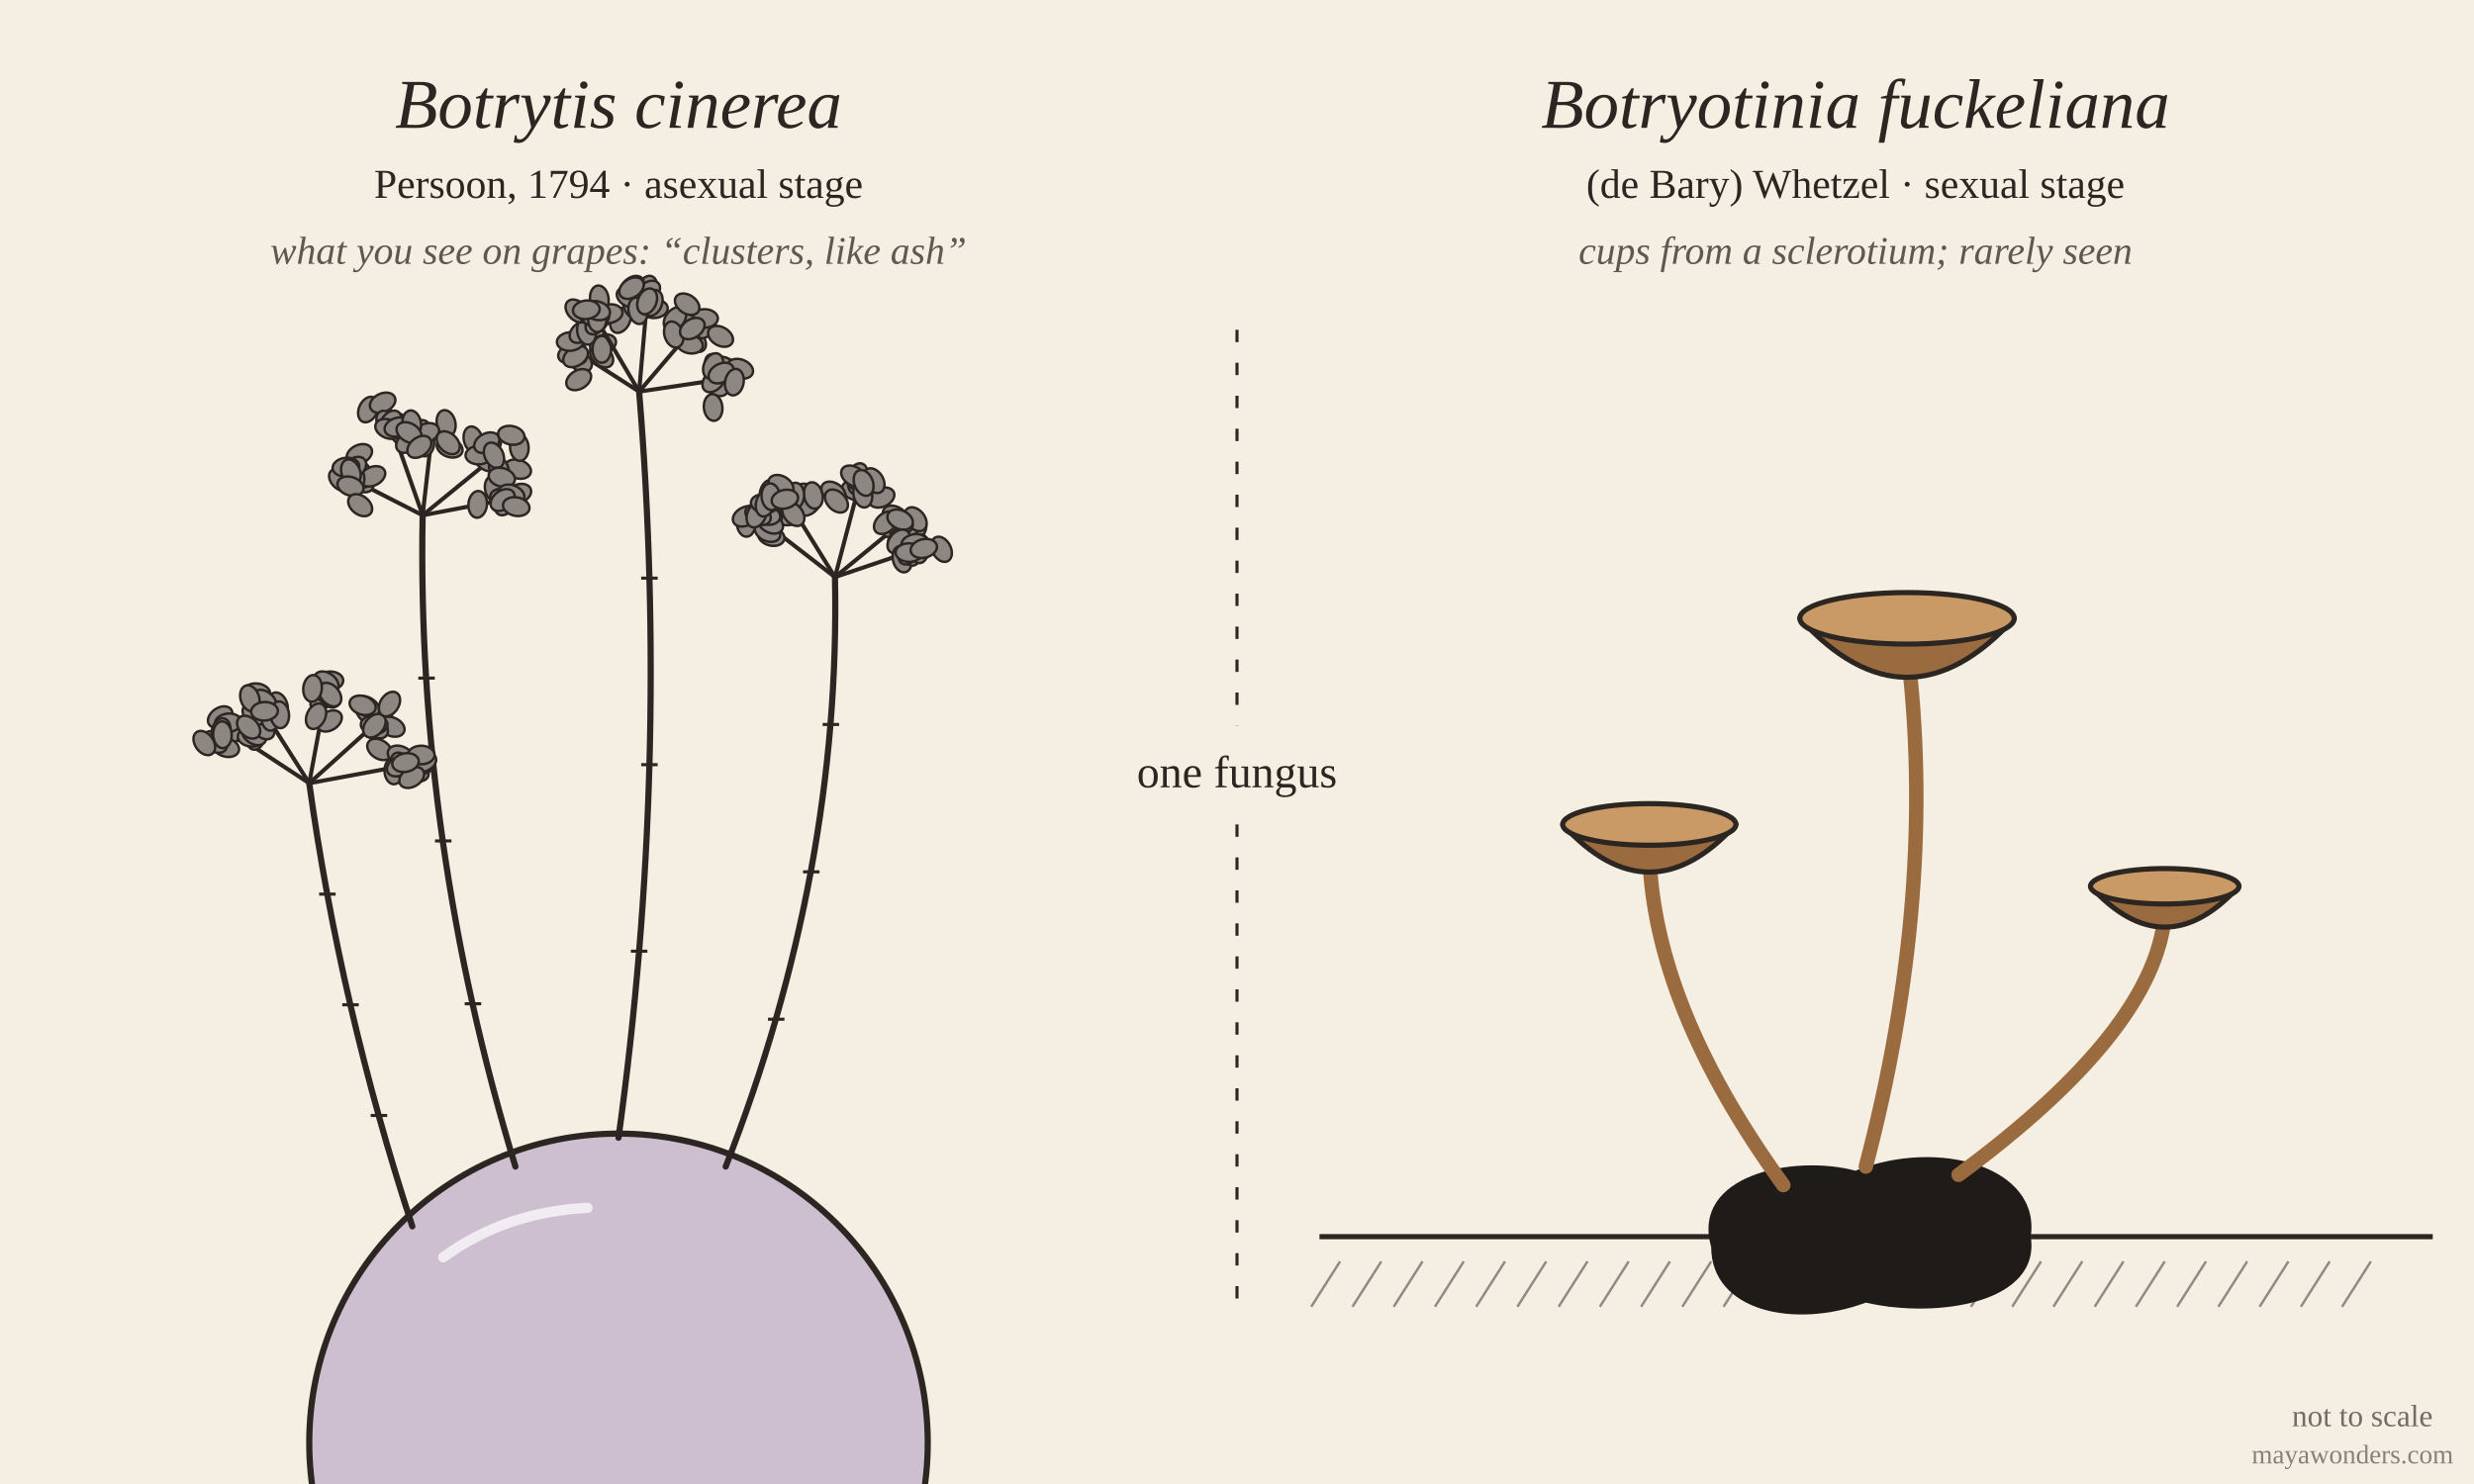
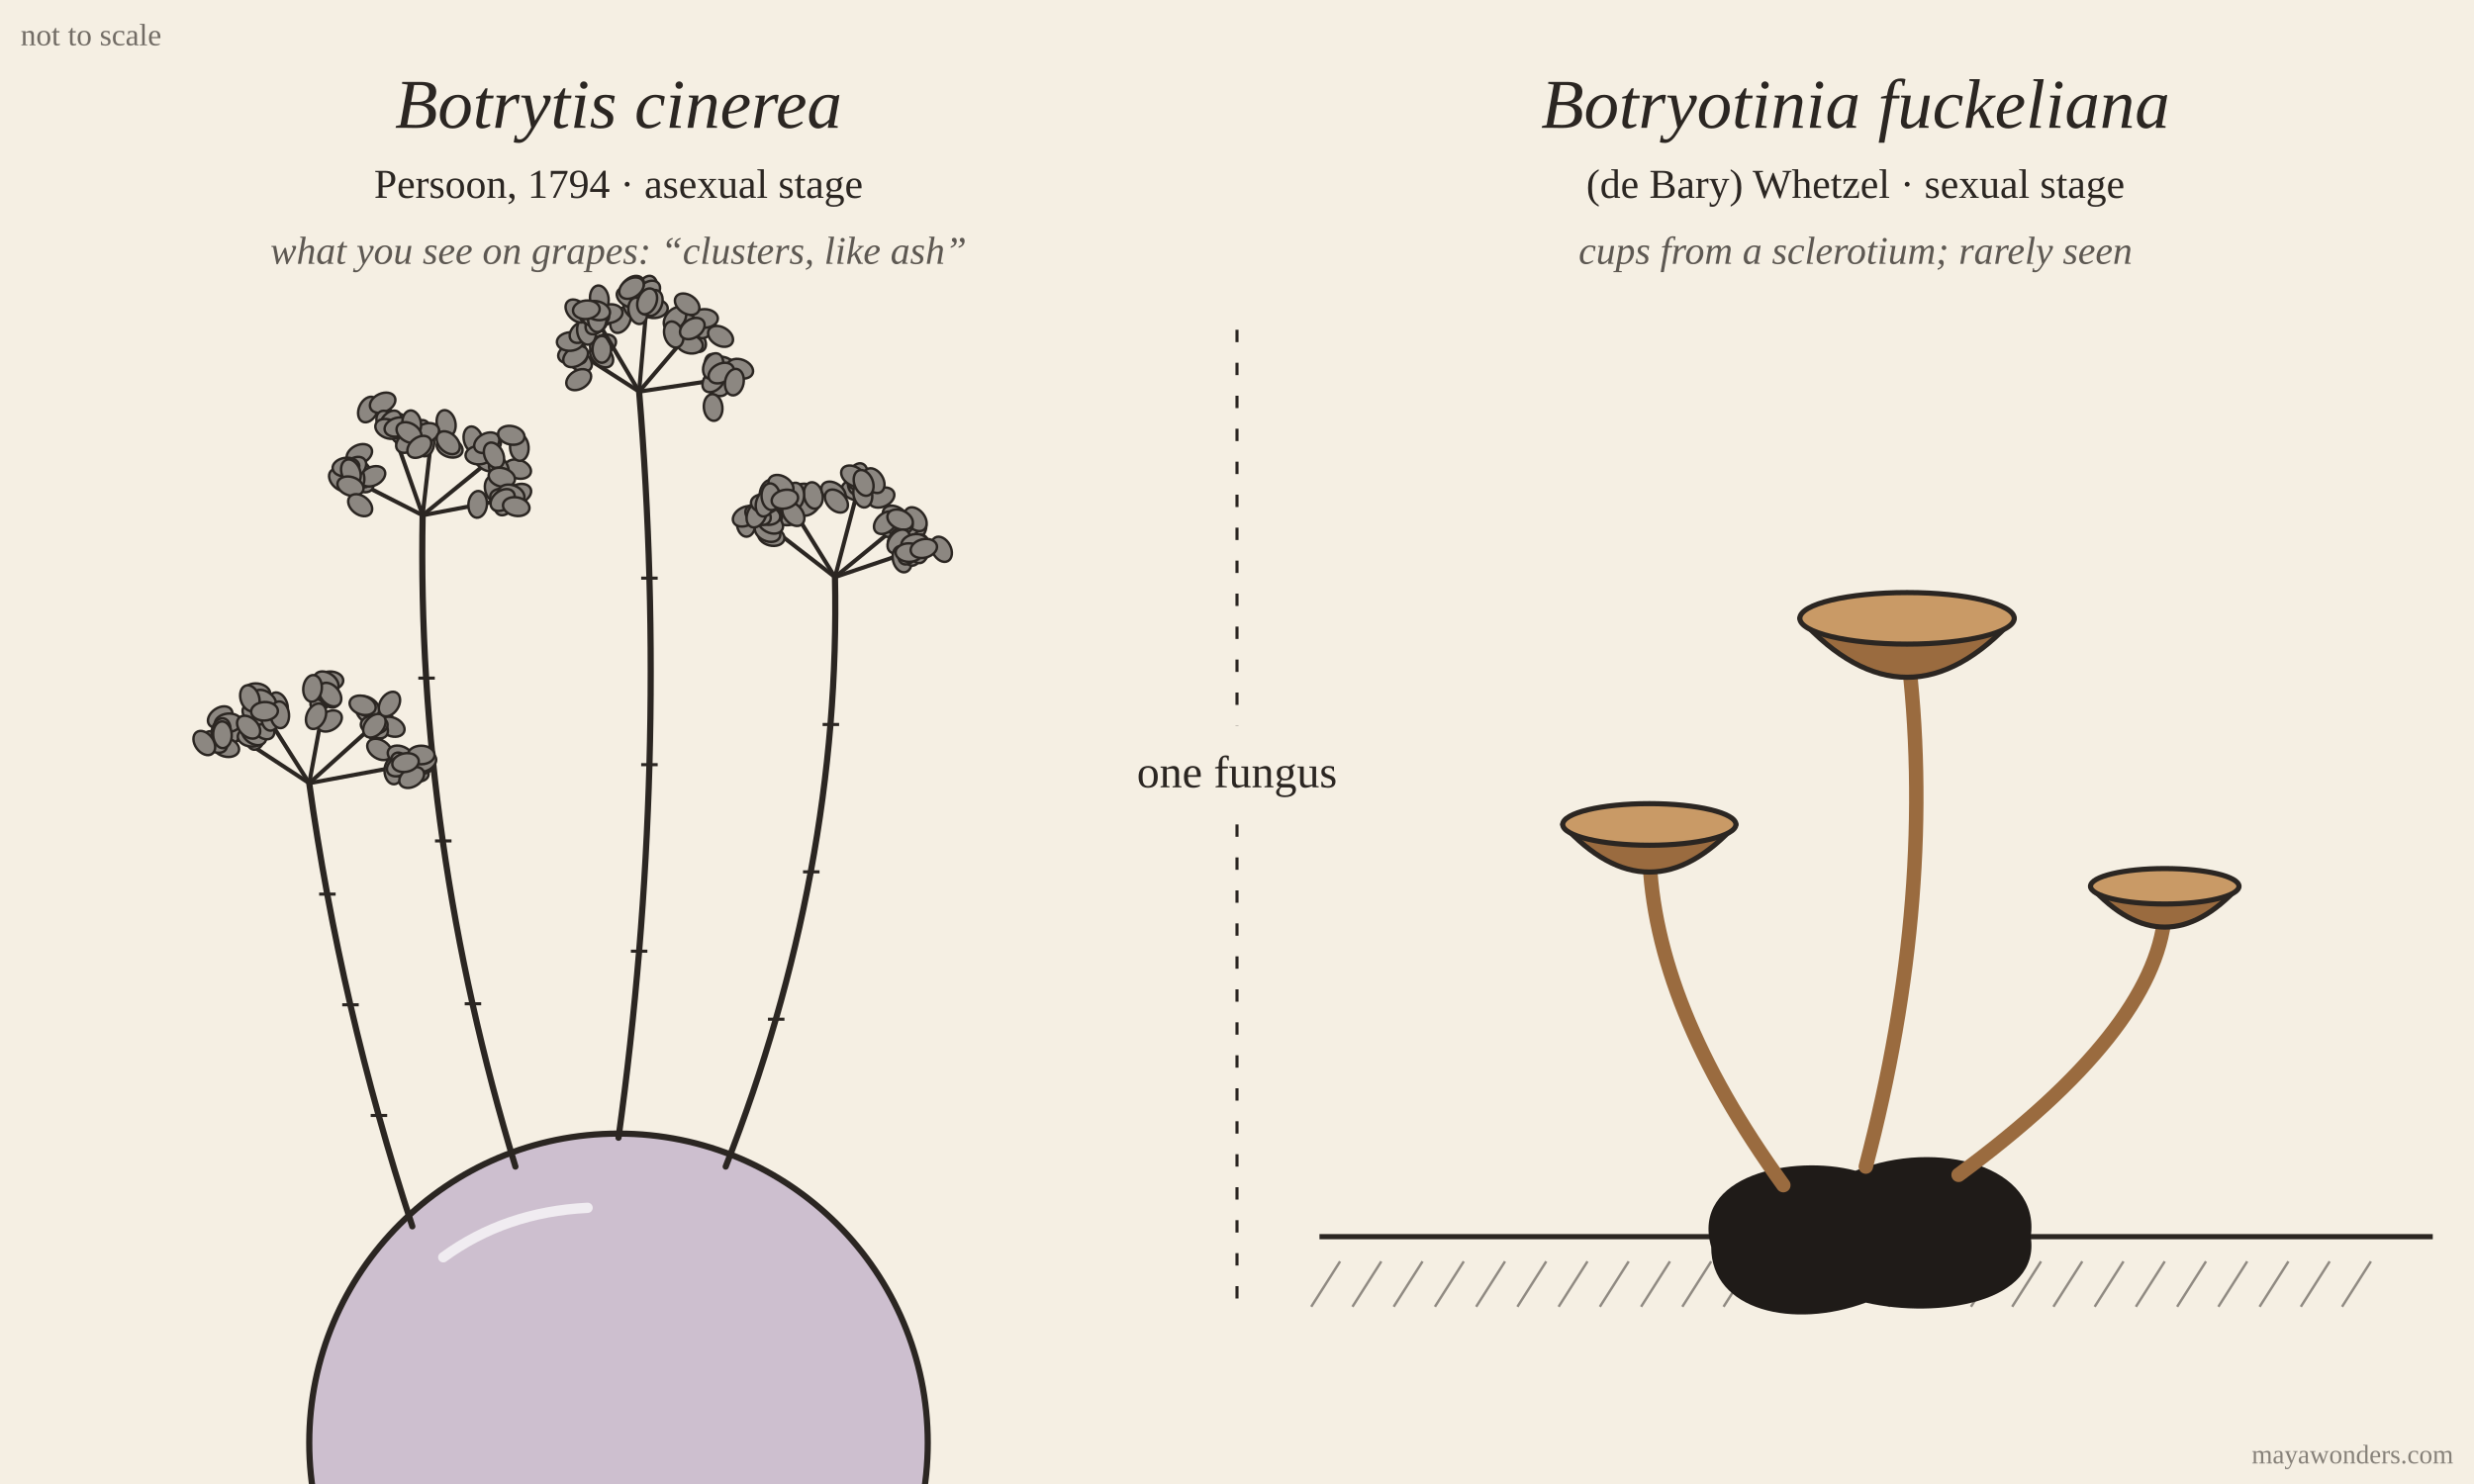
<svg xmlns="http://www.w3.org/2000/svg" viewBox="0 0 1200 720" width="1200" height="720" role="img" aria-label="Botrytis cinerea and Botryotinia fuckeliana: two stages of one fungus">
  <rect width="1200" height="720" fill="#f5efe3" />
  <text x="300" y="62" text-anchor="middle" font-family="Georgia, 'Times New Roman', serif" font-size="34" font-style="italic" fill="#2b2622">Botrytis cinerea</text>
  <text x="300" y="96" text-anchor="middle" font-family="Georgia, 'Times New Roman', serif" font-size="20" fill="#2b2622">Persoon, 1794 · asexual stage</text>
  <text x="900" y="62" text-anchor="middle" font-family="Georgia, 'Times New Roman', serif" font-size="34" font-style="italic" fill="#2b2622">Botryotinia fuckeliana</text>
  <text x="900" y="96" text-anchor="middle" font-family="Georgia, 'Times New Roman', serif" font-size="20" fill="#2b2622">(de Bary) Whetzel · sexual stage</text>
  <path d="M 600 160 V 640" stroke="#2b2622" stroke-width="1.5" stroke-dasharray="6 10" />
  <rect x="530" y="352" width="140" height="44" fill="#f5efe3" />
  <text x="600" y="382" text-anchor="middle" font-family="Georgia, 'Times New Roman', serif" font-size="22" fill="#2b2622">one fungus</text>
  <circle cx="300" cy="700" r="150" fill="#cdbfcf" stroke="#2b2622" stroke-width="3" />
  <path d="M 215 610 q 30 -22 70 -24" fill="none" stroke="#ffffff" stroke-width="5" stroke-linecap="round" opacity="0.7" />
  <path d="M 250 566 Q 202 408 205 250" fill="none" stroke="#2b2622" stroke-width="3" stroke-linecap="round" />
  <path d="M 225.4 487.0 h 8" stroke="#2b2622" stroke-width="1.5" />
  <path d="M 211.0 408.0 h 8" stroke="#2b2622" stroke-width="1.5" />
  <path d="M 202.9 329.0 h 8" stroke="#2b2622" stroke-width="1.5" />
  <path d="M 205 250 L 171.5 232.9" stroke="#2b2622" stroke-width="2" stroke-linecap="round" />
  <ellipse cx="174.3" cy="220.4" rx="6.5" ry="4.5" transform="rotate(154 174.3 220.4)" fill="#8c8781" stroke="#2b2622" stroke-width="1.2" />
  <ellipse cx="175.2" cy="233.6" rx="6.5" ry="4.5" transform="rotate(35 175.2 233.6)" fill="#8c8781" stroke="#2b2622" stroke-width="1.2" />
  <ellipse cx="165.3" cy="232.9" rx="6.5" ry="4.5" transform="rotate(42 165.3 232.9)" fill="#8c8781" stroke="#2b2622" stroke-width="1.2" />
  <ellipse cx="175.7" cy="230.1" rx="6.5" ry="4.5" transform="rotate(71 175.7 230.1)" fill="#8c8781" stroke="#2b2622" stroke-width="1.2" />
  <ellipse cx="180.7" cy="231.1" rx="6.5" ry="4.5" transform="rotate(154 180.7 231.1)" fill="#8c8781" stroke="#2b2622" stroke-width="1.2" />
  <ellipse cx="172.1" cy="231.3" rx="6.5" ry="4.5" transform="rotate(76 172.1 231.3)" fill="#8c8781" stroke="#2b2622" stroke-width="1.2" />
  <ellipse cx="171.8" cy="227.0" rx="6.5" ry="4.5" transform="rotate(142 171.8 227.0)" fill="#8c8781" stroke="#2b2622" stroke-width="1.2" />
  <ellipse cx="167.8" cy="226.6" rx="6.5" ry="4.5" transform="rotate(173 167.8 226.6)" fill="#8c8781" stroke="#2b2622" stroke-width="1.2" />
  <ellipse cx="170.2" cy="229.2" rx="6.5" ry="4.5" transform="rotate(70 170.2 229.2)" fill="#8c8781" stroke="#2b2622" stroke-width="1.2" />
  <ellipse cx="170.0" cy="235.9" rx="6.5" ry="4.5" transform="rotate(18 170.0 235.9)" fill="#8c8781" stroke="#2b2622" stroke-width="1.2" />
  <ellipse cx="174.7" cy="245.1" rx="6.5" ry="4.5" transform="rotate(38 174.7 245.1)" fill="#8c8781" stroke="#2b2622" stroke-width="1.2" />
  <path d="M 205 250 L 188.9 204.1" stroke="#2b2622" stroke-width="2" stroke-linecap="round" />
  <ellipse cx="178.6" cy="198.7" rx="6.5" ry="4.5" transform="rotate(115 178.6 198.7)" fill="#8c8781" stroke="#2b2622" stroke-width="1.2" />
  <ellipse cx="188.7" cy="204.9" rx="6.5" ry="4.5" transform="rotate(73 188.7 204.9)" fill="#8c8781" stroke="#2b2622" stroke-width="1.2" />
  <ellipse cx="185.6" cy="195.4" rx="6.5" ry="4.5" transform="rotate(155 185.6 195.4)" fill="#8c8781" stroke="#2b2622" stroke-width="1.2" />
  <ellipse cx="191.2" cy="206.3" rx="6.5" ry="4.5" transform="rotate(52 191.2 206.3)" fill="#8c8781" stroke="#2b2622" stroke-width="1.2" />
  <ellipse cx="187.7" cy="205.3" rx="6.5" ry="4.5" transform="rotate(58 187.7 205.3)" fill="#8c8781" stroke="#2b2622" stroke-width="1.2" />
  <ellipse cx="191.0" cy="205.6" rx="6.5" ry="4.5" transform="rotate(155 191.0 205.6)" fill="#8c8781" stroke="#2b2622" stroke-width="1.2" />
  <ellipse cx="195.6" cy="211.5" rx="6.5" ry="4.5" transform="rotate(28 195.6 211.5)" fill="#8c8781" stroke="#2b2622" stroke-width="1.2" />
  <ellipse cx="189.4" cy="205.1" rx="6.5" ry="4.5" transform="rotate(126 189.4 205.1)" fill="#8c8781" stroke="#2b2622" stroke-width="1.2" />
  <ellipse cx="197.8" cy="208.9" rx="6.5" ry="4.5" transform="rotate(137 197.8 208.9)" fill="#8c8781" stroke="#2b2622" stroke-width="1.2" />
  <ellipse cx="188.3" cy="208.1" rx="6.5" ry="4.5" transform="rotate(22 188.3 208.1)" fill="#8c8781" stroke="#2b2622" stroke-width="1.2" />
  <ellipse cx="192.9" cy="207.2" rx="6.5" ry="4.5" transform="rotate(164 192.9 207.2)" fill="#8c8781" stroke="#2b2622" stroke-width="1.2" />
  <path d="M 205 250 L 208.9 215.6" stroke="#2b2622" stroke-width="2" stroke-linecap="round" />
  <ellipse cx="203.4" cy="214.9" rx="6.5" ry="4.5" transform="rotate(1 203.4 214.9)" fill="#8c8781" stroke="#2b2622" stroke-width="1.2" />
  <ellipse cx="216.4" cy="205.4" rx="6.5" ry="4.5" transform="rotate(77 216.4 205.4)" fill="#8c8781" stroke="#2b2622" stroke-width="1.2" />
  <ellipse cx="203.1" cy="209.7" rx="6.5" ry="4.5" transform="rotate(126 203.1 209.7)" fill="#8c8781" stroke="#2b2622" stroke-width="1.2" />
  <ellipse cx="206.1" cy="214.9" rx="6.5" ry="4.5" transform="rotate(93 206.1 214.9)" fill="#8c8781" stroke="#2b2622" stroke-width="1.2" />
  <ellipse cx="206.7" cy="210.1" rx="6.5" ry="4.5" transform="rotate(158 206.7 210.1)" fill="#8c8781" stroke="#2b2622" stroke-width="1.2" />
  <ellipse cx="218.1" cy="217.2" rx="6.5" ry="4.5" transform="rotate(21 218.1 217.2)" fill="#8c8781" stroke="#2b2622" stroke-width="1.2" />
  <ellipse cx="199.7" cy="205.6" rx="6.5" ry="4.5" transform="rotate(82 199.7 205.6)" fill="#8c8781" stroke="#2b2622" stroke-width="1.2" />
  <ellipse cx="198.0" cy="214.4" rx="6.5" ry="4.5" transform="rotate(143 198.0 214.4)" fill="#8c8781" stroke="#2b2622" stroke-width="1.2" />
  <ellipse cx="198.4" cy="209.9" rx="6.5" ry="4.5" transform="rotate(30 198.4 209.9)" fill="#8c8781" stroke="#2b2622" stroke-width="1.2" />
  <ellipse cx="203.4" cy="216.8" rx="6.5" ry="4.5" transform="rotate(142 203.4 216.8)" fill="#8c8781" stroke="#2b2622" stroke-width="1.2" />
  <ellipse cx="217.4" cy="214.8" rx="6.5" ry="4.5" transform="rotate(44 217.4 214.8)" fill="#8c8781" stroke="#2b2622" stroke-width="1.2" />
  <path d="M 205 250 L 240.4 221.1" stroke="#2b2622" stroke-width="2" stroke-linecap="round" />
  <ellipse cx="251.2" cy="227.6" rx="6.5" ry="4.5" transform="rotate(17 251.2 227.6)" fill="#8c8781" stroke="#2b2622" stroke-width="1.2" />
  <ellipse cx="237.9" cy="221.5" rx="6.5" ry="4.5" transform="rotate(81 237.9 221.5)" fill="#8c8781" stroke="#2b2622" stroke-width="1.2" />
  <ellipse cx="235.9" cy="223.4" rx="6.5" ry="4.5" transform="rotate(37 235.9 223.4)" fill="#8c8781" stroke="#2b2622" stroke-width="1.2" />
  <ellipse cx="242.0" cy="227.5" rx="6.5" ry="4.5" transform="rotate(68 242.0 227.5)" fill="#8c8781" stroke="#2b2622" stroke-width="1.2" />
  <ellipse cx="229.5" cy="213.3" rx="6.5" ry="4.5" transform="rotate(75 229.5 213.3)" fill="#8c8781" stroke="#2b2622" stroke-width="1.2" />
  <ellipse cx="236.6" cy="215.8" rx="6.5" ry="4.5" transform="rotate(164 236.6 215.8)" fill="#8c8781" stroke="#2b2622" stroke-width="1.2" />
  <ellipse cx="251.9" cy="217.1" rx="6.5" ry="4.5" transform="rotate(86 251.9 217.1)" fill="#8c8781" stroke="#2b2622" stroke-width="1.2" />
  <ellipse cx="232.3" cy="220.8" rx="6.5" ry="4.5" transform="rotate(178 232.3 220.8)" fill="#8c8781" stroke="#2b2622" stroke-width="1.2" />
  <ellipse cx="236.1" cy="214.8" rx="6.5" ry="4.5" transform="rotate(152 236.1 214.8)" fill="#8c8781" stroke="#2b2622" stroke-width="1.2" />
  <ellipse cx="248.0" cy="211.2" rx="6.5" ry="4.5" transform="rotate(12 248.0 211.2)" fill="#8c8781" stroke="#2b2622" stroke-width="1.2" />
  <ellipse cx="239.6" cy="220.9" rx="6.5" ry="4.5" transform="rotate(65 239.6 220.9)" fill="#8c8781" stroke="#2b2622" stroke-width="1.2" />
  <path d="M 205 250 L 243.8 242.6" stroke="#2b2622" stroke-width="2" stroke-linecap="round" />
  <ellipse cx="243.4" cy="232.5" rx="6.5" ry="4.5" transform="rotate(44 243.4 232.5)" fill="#8c8781" stroke="#2b2622" stroke-width="1.2" />
  <ellipse cx="239.8" cy="237.3" rx="6.5" ry="4.5" transform="rotate(76 239.8 237.3)" fill="#8c8781" stroke="#2b2622" stroke-width="1.2" />
  <ellipse cx="243.4" cy="231.6" rx="6.5" ry="4.5" transform="rotate(15 243.4 231.6)" fill="#8c8781" stroke="#2b2622" stroke-width="1.2" />
  <ellipse cx="244.2" cy="241.7" rx="6.5" ry="4.5" transform="rotate(12 244.2 241.7)" fill="#8c8781" stroke="#2b2622" stroke-width="1.2" />
  <ellipse cx="243.9" cy="242.5" rx="6.5" ry="4.5" transform="rotate(129 243.9 242.5)" fill="#8c8781" stroke="#2b2622" stroke-width="1.2" />
  <ellipse cx="231.7" cy="244.7" rx="6.5" ry="4.5" transform="rotate(95 231.7 244.7)" fill="#8c8781" stroke="#2b2622" stroke-width="1.2" />
  <ellipse cx="251.4" cy="239.6" rx="6.5" ry="4.5" transform="rotate(157 251.4 239.6)" fill="#8c8781" stroke="#2b2622" stroke-width="1.2" />
  <ellipse cx="245.0" cy="243.9" rx="6.5" ry="4.5" transform="rotate(118 245.0 243.9)" fill="#8c8781" stroke="#2b2622" stroke-width="1.2" />
  <ellipse cx="248.1" cy="239.9" rx="6.5" ry="4.5" transform="rotate(21 248.1 239.9)" fill="#8c8781" stroke="#2b2622" stroke-width="1.2" />
  <ellipse cx="243.8" cy="242.6" rx="6.5" ry="4.5" transform="rotate(143 243.8 242.6)" fill="#8c8781" stroke="#2b2622" stroke-width="1.2" />
  <ellipse cx="250.4" cy="245.8" rx="6.5" ry="4.5" transform="rotate(11 250.4 245.8)" fill="#8c8781" stroke="#2b2622" stroke-width="1.2" />
  <path d="M 300 552 Q 325 371 310 190" fill="none" stroke="#2b2622" stroke-width="3" stroke-linecap="round" />
  <path d="M 306.0 461.5 h 8" stroke="#2b2622" stroke-width="1.5" />
  <path d="M 311.0 371.0 h 8" stroke="#2b2622" stroke-width="1.5" />
  <path d="M 311.0 280.5 h 8" stroke="#2b2622" stroke-width="1.5" />
  <path d="M 310 190 L 279.3 170.3" stroke="#2b2622" stroke-width="2" stroke-linecap="round" />
  <ellipse cx="291.8" cy="172.7" rx="6.5" ry="4.5" transform="rotate(44 291.8 172.7)" fill="#8c8781" stroke="#2b2622" stroke-width="1.2" />
  <ellipse cx="281.2" cy="175.1" rx="6.5" ry="4.5" transform="rotate(36 281.2 175.1)" fill="#8c8781" stroke="#2b2622" stroke-width="1.2" />
  <ellipse cx="292.5" cy="167.0" rx="6.5" ry="4.5" transform="rotate(160 292.5 167.0)" fill="#8c8781" stroke="#2b2622" stroke-width="1.2" />
  <ellipse cx="277.1" cy="171.6" rx="6.5" ry="4.5" transform="rotate(163 277.1 171.6)" fill="#8c8781" stroke="#2b2622" stroke-width="1.2" />
  <ellipse cx="279.8" cy="170.4" rx="6.5" ry="4.5" transform="rotate(62 279.8 170.4)" fill="#8c8781" stroke="#2b2622" stroke-width="1.2" />
  <ellipse cx="279.2" cy="173.0" rx="6.5" ry="4.5" transform="rotate(148 279.2 173.0)" fill="#8c8781" stroke="#2b2622" stroke-width="1.2" />
  <ellipse cx="276.6" cy="165.7" rx="6.5" ry="4.5" transform="rotate(176 276.6 165.7)" fill="#8c8781" stroke="#2b2622" stroke-width="1.2" />
  <ellipse cx="282.1" cy="161.0" rx="6.5" ry="4.5" transform="rotate(141 282.1 161.0)" fill="#8c8781" stroke="#2b2622" stroke-width="1.2" />
  <ellipse cx="291.9" cy="169.5" rx="6.5" ry="4.5" transform="rotate(90 291.9 169.5)" fill="#8c8781" stroke="#2b2622" stroke-width="1.2" />
  <ellipse cx="284.5" cy="160.8" rx="6.5" ry="4.5" transform="rotate(79 284.5 160.8)" fill="#8c8781" stroke="#2b2622" stroke-width="1.2" />
  <ellipse cx="280.7" cy="184.2" rx="6.5" ry="4.5" transform="rotate(149 280.7 184.2)" fill="#8c8781" stroke="#2b2622" stroke-width="1.2" />
  <path d="M 310 190 L 289.8 155.7" stroke="#2b2622" stroke-width="2" stroke-linecap="round" />
  <ellipse cx="279.9" cy="150.9" rx="6.5" ry="4.5" transform="rotate(45 279.9 150.9)" fill="#8c8781" stroke="#2b2622" stroke-width="1.2" />
  <ellipse cx="301.0" cy="155.4" rx="6.5" ry="4.5" transform="rotate(118 301.0 155.4)" fill="#8c8781" stroke="#2b2622" stroke-width="1.2" />
  <ellipse cx="289.5" cy="156.5" rx="6.5" ry="4.5" transform="rotate(132 289.5 156.5)" fill="#8c8781" stroke="#2b2622" stroke-width="1.2" />
  <ellipse cx="287.8" cy="152.8" rx="6.5" ry="4.5" transform="rotate(166 287.8 152.8)" fill="#8c8781" stroke="#2b2622" stroke-width="1.2" />
  <ellipse cx="291.4" cy="152.8" rx="6.5" ry="4.5" transform="rotate(19 291.4 152.8)" fill="#8c8781" stroke="#2b2622" stroke-width="1.2" />
  <ellipse cx="295.5" cy="152.2" rx="6.5" ry="4.5" transform="rotate(170 295.5 152.2)" fill="#8c8781" stroke="#2b2622" stroke-width="1.2" />
  <ellipse cx="289.0" cy="153.8" rx="6.5" ry="4.5" transform="rotate(175 289.0 153.8)" fill="#8c8781" stroke="#2b2622" stroke-width="1.2" />
  <ellipse cx="289.7" cy="154.6" rx="6.5" ry="4.5" transform="rotate(90 289.7 154.6)" fill="#8c8781" stroke="#2b2622" stroke-width="1.2" />
  <ellipse cx="290.7" cy="145.0" rx="6.5" ry="4.5" transform="rotate(83 290.7 145.0)" fill="#8c8781" stroke="#2b2622" stroke-width="1.2" />
  <ellipse cx="289.5" cy="150.7" rx="6.5" ry="4.5" transform="rotate(15 289.5 150.7)" fill="#8c8781" stroke="#2b2622" stroke-width="1.2" />
  <ellipse cx="284.4" cy="150.3" rx="6.5" ry="4.5" transform="rotate(174 284.4 150.3)" fill="#8c8781" stroke="#2b2622" stroke-width="1.2" />
  <path d="M 310 190 L 313.8 146.2" stroke="#2b2622" stroke-width="2" stroke-linecap="round" />
  <ellipse cx="313.9" cy="140.1" rx="6.5" ry="4.5" transform="rotate(111 313.9 140.1)" fill="#8c8781" stroke="#2b2622" stroke-width="1.2" />
  <ellipse cx="307.6" cy="149.3" rx="6.5" ry="4.5" transform="rotate(53 307.6 149.3)" fill="#8c8781" stroke="#2b2622" stroke-width="1.2" />
  <ellipse cx="314.4" cy="141.6" rx="6.5" ry="4.5" transform="rotate(140 314.4 141.6)" fill="#8c8781" stroke="#2b2622" stroke-width="1.2" />
  <ellipse cx="305.3" cy="144.3" rx="6.5" ry="4.5" transform="rotate(27 305.3 144.3)" fill="#8c8781" stroke="#2b2622" stroke-width="1.2" />
  <ellipse cx="317.4" cy="149.8" rx="6.5" ry="4.5" transform="rotate(177 317.4 149.8)" fill="#8c8781" stroke="#2b2622" stroke-width="1.2" />
  <ellipse cx="309.4" cy="150.8" rx="6.5" ry="4.5" transform="rotate(77 309.4 150.8)" fill="#8c8781" stroke="#2b2622" stroke-width="1.2" />
  <ellipse cx="306.6" cy="139.3" rx="6.5" ry="4.5" transform="rotate(139 306.6 139.3)" fill="#8c8781" stroke="#2b2622" stroke-width="1.2" />
  <ellipse cx="315.2" cy="146.7" rx="6.5" ry="4.5" transform="rotate(119 315.2 146.7)" fill="#8c8781" stroke="#2b2622" stroke-width="1.2" />
  <ellipse cx="306.3" cy="139.8" rx="6.5" ry="4.5" transform="rotate(146 306.3 139.8)" fill="#8c8781" stroke="#2b2622" stroke-width="1.2" />
  <ellipse cx="316.6" cy="147.0" rx="6.5" ry="4.5" transform="rotate(111 316.6 147.0)" fill="#8c8781" stroke="#2b2622" stroke-width="1.2" />
  <ellipse cx="313.9" cy="146.2" rx="6.5" ry="4.5" transform="rotate(112 313.9 146.2)" fill="#8c8781" stroke="#2b2622" stroke-width="1.2" />
  <path d="M 310 190 L 336.6 158.8" stroke="#2b2622" stroke-width="2" stroke-linecap="round" />
  <ellipse cx="336.9" cy="165.1" rx="6.5" ry="4.5" transform="rotate(47 336.9 165.1)" fill="#8c8781" stroke="#2b2622" stroke-width="1.2" />
  <ellipse cx="342.1" cy="158.0" rx="6.5" ry="4.5" transform="rotate(118 342.1 158.0)" fill="#8c8781" stroke="#2b2622" stroke-width="1.2" />
  <ellipse cx="341.7" cy="154.5" rx="6.5" ry="4.5" transform="rotate(180 341.7 154.5)" fill="#8c8781" stroke="#2b2622" stroke-width="1.2" />
  <ellipse cx="349.5" cy="163.2" rx="6.5" ry="4.5" transform="rotate(30 349.5 163.2)" fill="#8c8781" stroke="#2b2622" stroke-width="1.2" />
  <ellipse cx="331.7" cy="159.9" rx="6.5" ry="4.5" transform="rotate(8 331.7 159.9)" fill="#8c8781" stroke="#2b2622" stroke-width="1.2" />
  <ellipse cx="334.5" cy="158.6" rx="6.5" ry="4.5" transform="rotate(66 334.5 158.6)" fill="#8c8781" stroke="#2b2622" stroke-width="1.2" />
  <ellipse cx="334.5" cy="166.9" rx="6.5" ry="4.5" transform="rotate(13 334.5 166.9)" fill="#8c8781" stroke="#2b2622" stroke-width="1.2" />
  <ellipse cx="327.4" cy="154.7" rx="6.5" ry="4.5" transform="rotate(131 327.4 154.7)" fill="#8c8781" stroke="#2b2622" stroke-width="1.2" />
  <ellipse cx="326.8" cy="162.3" rx="6.5" ry="4.5" transform="rotate(72 326.8 162.3)" fill="#8c8781" stroke="#2b2622" stroke-width="1.2" />
  <ellipse cx="333.3" cy="147.6" rx="6.5" ry="4.5" transform="rotate(34 333.3 147.6)" fill="#8c8781" stroke="#2b2622" stroke-width="1.2" />
  <ellipse cx="335.8" cy="159.4" rx="6.5" ry="4.5" transform="rotate(147 335.8 159.4)" fill="#8c8781" stroke="#2b2622" stroke-width="1.2" />
  <path d="M 310 190 L 348.1 184.3" stroke="#2b2622" stroke-width="2" stroke-linecap="round" />
  <ellipse cx="352.7" cy="178.8" rx="6.5" ry="4.5" transform="rotate(18 352.7 178.8)" fill="#8c8781" stroke="#2b2622" stroke-width="1.2" />
  <ellipse cx="347.1" cy="177.8" rx="6.5" ry="4.5" transform="rotate(59 347.1 177.8)" fill="#8c8781" stroke="#2b2622" stroke-width="1.2" />
  <ellipse cx="350.6" cy="177.7" rx="6.5" ry="4.5" transform="rotate(16 350.6 177.7)" fill="#8c8781" stroke="#2b2622" stroke-width="1.2" />
  <ellipse cx="349.5" cy="183.7" rx="6.5" ry="4.5" transform="rotate(124 349.5 183.7)" fill="#8c8781" stroke="#2b2622" stroke-width="1.2" />
  <ellipse cx="347.3" cy="186.9" rx="6.5" ry="4.5" transform="rotate(36 347.3 186.9)" fill="#8c8781" stroke="#2b2622" stroke-width="1.2" />
  <ellipse cx="346.2" cy="184.6" rx="6.5" ry="4.5" transform="rotate(132 346.2 184.6)" fill="#8c8781" stroke="#2b2622" stroke-width="1.2" />
  <ellipse cx="345.9" cy="177.6" rx="6.5" ry="4.5" transform="rotate(114 345.9 177.6)" fill="#8c8781" stroke="#2b2622" stroke-width="1.2" />
  <ellipse cx="359.0" cy="178.9" rx="6.5" ry="4.5" transform="rotate(21 359.0 178.9)" fill="#8c8781" stroke="#2b2622" stroke-width="1.2" />
  <ellipse cx="345.9" cy="197.7" rx="6.5" ry="4.5" transform="rotate(84 345.9 197.7)" fill="#8c8781" stroke="#2b2622" stroke-width="1.2" />
  <ellipse cx="349.8" cy="181.0" rx="6.5" ry="4.5" transform="rotate(152 349.8 181.0)" fill="#8c8781" stroke="#2b2622" stroke-width="1.2" />
  <ellipse cx="356.2" cy="185.4" rx="6.5" ry="4.5" transform="rotate(101 356.2 185.4)" fill="#8c8781" stroke="#2b2622" stroke-width="1.2" />
  <path d="M 352 566 Q 408 423 405 280" fill="none" stroke="#2b2622" stroke-width="3" stroke-linecap="round" />
  <path d="M 372.5 494.5 h 8" stroke="#2b2622" stroke-width="1.5" />
  <path d="M 389.5 423.0 h 8" stroke="#2b2622" stroke-width="1.5" />
  <path d="M 399.0 351.5 h 8" stroke="#2b2622" stroke-width="1.5" />
  <path d="M 405 280 L 372.7 255.0" stroke="#2b2622" stroke-width="2" stroke-linecap="round" />
  <ellipse cx="361.9" cy="253.9" rx="6.5" ry="4.5" transform="rotate(87 361.9 253.9)" fill="#8c8781" stroke="#2b2622" stroke-width="1.2" />
  <ellipse cx="374.1" cy="260.2" rx="6.5" ry="4.5" transform="rotate(15 374.1 260.2)" fill="#8c8781" stroke="#2b2622" stroke-width="1.2" />
  <ellipse cx="382.3" cy="250.3" rx="6.5" ry="4.5" transform="rotate(174 382.3 250.3)" fill="#8c8781" stroke="#2b2622" stroke-width="1.2" />
  <ellipse cx="372.3" cy="258.0" rx="6.5" ry="4.5" transform="rotate(25 372.3 258.0)" fill="#8c8781" stroke="#2b2622" stroke-width="1.2" />
  <ellipse cx="373.0" cy="249.8" rx="6.5" ry="4.5" transform="rotate(17 373.0 249.8)" fill="#8c8781" stroke="#2b2622" stroke-width="1.2" />
  <ellipse cx="373.7" cy="253.9" rx="6.5" ry="4.5" transform="rotate(28 373.7 253.9)" fill="#8c8781" stroke="#2b2622" stroke-width="1.2" />
  <ellipse cx="372.0" cy="250.1" rx="6.5" ry="4.5" transform="rotate(9 372.0 250.1)" fill="#8c8781" stroke="#2b2622" stroke-width="1.2" />
  <ellipse cx="361.6" cy="250.5" rx="6.5" ry="4.5" transform="rotate(153 361.6 250.5)" fill="#8c8781" stroke="#2b2622" stroke-width="1.2" />
  <ellipse cx="367.7" cy="249.8" rx="6.5" ry="4.5" transform="rotate(26 367.7 249.8)" fill="#8c8781" stroke="#2b2622" stroke-width="1.2" />
  <ellipse cx="367.0" cy="249.7" rx="6.5" ry="4.5" transform="rotate(114 367.0 249.7)" fill="#8c8781" stroke="#2b2622" stroke-width="1.2" />
  <ellipse cx="370.7" cy="244.4" rx="6.5" ry="4.5" transform="rotate(8 370.7 244.4)" fill="#8c8781" stroke="#2b2622" stroke-width="1.2" />
  <path d="M 405 280 L 381.6 242.2" stroke="#2b2622" stroke-width="2" stroke-linecap="round" />
  <ellipse cx="373.1" cy="239.2" rx="6.5" ry="4.5" transform="rotate(103 373.1 239.2)" fill="#8c8781" stroke="#2b2622" stroke-width="1.2" />
  <ellipse cx="388.3" cy="239.6" rx="6.5" ry="4.5" transform="rotate(155 388.3 239.6)" fill="#8c8781" stroke="#2b2622" stroke-width="1.2" />
  <ellipse cx="392.4" cy="244.7" rx="6.5" ry="4.5" transform="rotate(137 392.4 244.7)" fill="#8c8781" stroke="#2b2622" stroke-width="1.2" />
  <ellipse cx="371.2" cy="244.2" rx="6.5" ry="4.5" transform="rotate(105 371.2 244.2)" fill="#8c8781" stroke="#2b2622" stroke-width="1.2" />
  <ellipse cx="381.2" cy="242.0" rx="6.5" ry="4.5" transform="rotate(97 381.2 242.0)" fill="#8c8781" stroke="#2b2622" stroke-width="1.2" />
  <ellipse cx="394.5" cy="240.4" rx="6.5" ry="4.5" transform="rotate(78 394.5 240.4)" fill="#8c8781" stroke="#2b2622" stroke-width="1.2" />
  <ellipse cx="385.5" cy="240.7" rx="6.5" ry="4.5" transform="rotate(96 385.5 240.7)" fill="#8c8781" stroke="#2b2622" stroke-width="1.2" />
  <ellipse cx="378.8" cy="235.5" rx="6.5" ry="4.5" transform="rotate(30 378.8 235.5)" fill="#8c8781" stroke="#2b2622" stroke-width="1.2" />
  <ellipse cx="373.9" cy="241.0" rx="6.5" ry="4.5" transform="rotate(84 373.9 241.0)" fill="#8c8781" stroke="#2b2622" stroke-width="1.2" />
  <ellipse cx="384.8" cy="249.4" rx="6.5" ry="4.5" transform="rotate(51 384.8 249.4)" fill="#8c8781" stroke="#2b2622" stroke-width="1.2" />
  <ellipse cx="380.7" cy="242.2" rx="6.5" ry="4.5" transform="rotate(167 380.7 242.2)" fill="#8c8781" stroke="#2b2622" stroke-width="1.2" />
  <path d="M 405 280 L 416.5 236.2" stroke="#2b2622" stroke-width="2" stroke-linecap="round" />
  <ellipse cx="416.5" cy="236.3" rx="6.5" ry="4.5" transform="rotate(16 416.5 236.3)" fill="#8c8781" stroke="#2b2622" stroke-width="1.2" />
  <ellipse cx="414.7" cy="238.0" rx="6.5" ry="4.5" transform="rotate(18 414.7 238.0)" fill="#8c8781" stroke="#2b2622" stroke-width="1.2" />
  <ellipse cx="404.3" cy="238.9" rx="6.5" ry="4.5" transform="rotate(35 404.3 238.9)" fill="#8c8781" stroke="#2b2622" stroke-width="1.2" />
  <ellipse cx="427.6" cy="241.4" rx="6.5" ry="4.5" transform="rotate(156 427.6 241.4)" fill="#8c8781" stroke="#2b2622" stroke-width="1.2" />
  <ellipse cx="415.8" cy="233.5" rx="6.5" ry="4.5" transform="rotate(100 415.8 233.5)" fill="#8c8781" stroke="#2b2622" stroke-width="1.2" />
  <ellipse cx="415.9" cy="231.0" rx="6.5" ry="4.5" transform="rotate(113 415.9 231.0)" fill="#8c8781" stroke="#2b2622" stroke-width="1.2" />
  <ellipse cx="414.0" cy="231.0" rx="6.5" ry="4.5" transform="rotate(32 414.0 231.0)" fill="#8c8781" stroke="#2b2622" stroke-width="1.2" />
  <ellipse cx="418.5" cy="239.8" rx="6.5" ry="4.5" transform="rotate(78 418.5 239.8)" fill="#8c8781" stroke="#2b2622" stroke-width="1.2" />
  <ellipse cx="405.7" cy="243.1" rx="6.5" ry="4.5" transform="rotate(45 405.7 243.1)" fill="#8c8781" stroke="#2b2622" stroke-width="1.2" />
  <ellipse cx="423.9" cy="233.2" rx="6.5" ry="4.5" transform="rotate(58 423.9 233.2)" fill="#8c8781" stroke="#2b2622" stroke-width="1.2" />
  <ellipse cx="418.9" cy="234.3" rx="6.5" ry="4.5" transform="rotate(68 418.9 234.3)" fill="#8c8781" stroke="#2b2622" stroke-width="1.2" />
  <path d="M 405 280 L 435.1 255.3" stroke="#2b2622" stroke-width="2" stroke-linecap="round" />
  <ellipse cx="444.1" cy="257.2" rx="6.5" ry="4.5" transform="rotate(124 444.1 257.2)" fill="#8c8781" stroke="#2b2622" stroke-width="1.2" />
  <ellipse cx="436.7" cy="254.0" rx="6.5" ry="4.5" transform="rotate(150 436.7 254.0)" fill="#8c8781" stroke="#2b2622" stroke-width="1.2" />
  <ellipse cx="434.4" cy="254.6" rx="6.5" ry="4.5" transform="rotate(40 434.4 254.6)" fill="#8c8781" stroke="#2b2622" stroke-width="1.2" />
  <ellipse cx="441.5" cy="255.1" rx="6.5" ry="4.5" transform="rotate(129 441.5 255.1)" fill="#8c8781" stroke="#2b2622" stroke-width="1.2" />
  <ellipse cx="432.9" cy="254.6" rx="6.5" ry="4.5" transform="rotate(123 432.9 254.6)" fill="#8c8781" stroke="#2b2622" stroke-width="1.2" />
  <ellipse cx="444.1" cy="251.9" rx="6.5" ry="4.5" transform="rotate(51 444.1 251.9)" fill="#8c8781" stroke="#2b2622" stroke-width="1.2" />
  <ellipse cx="436.2" cy="255.1" rx="6.5" ry="4.5" transform="rotate(178 436.2 255.1)" fill="#8c8781" stroke="#2b2622" stroke-width="1.2" />
  <ellipse cx="434.3" cy="250.4" rx="6.5" ry="4.5" transform="rotate(30 434.3 250.4)" fill="#8c8781" stroke="#2b2622" stroke-width="1.2" />
  <ellipse cx="435.7" cy="262.0" rx="6.5" ry="4.5" transform="rotate(120 435.7 262.0)" fill="#8c8781" stroke="#2b2622" stroke-width="1.2" />
  <ellipse cx="429.6" cy="253.6" rx="6.5" ry="4.5" transform="rotate(138 429.6 253.6)" fill="#8c8781" stroke="#2b2622" stroke-width="1.2" />
  <ellipse cx="436.6" cy="252.1" rx="6.5" ry="4.5" transform="rotate(25 436.6 252.1)" fill="#8c8781" stroke="#2b2622" stroke-width="1.2" />
  <path d="M 405 280 L 445.7 266.2" stroke="#2b2622" stroke-width="2" stroke-linecap="round" />
  <ellipse cx="435.9" cy="262.7" rx="6.5" ry="4.5" transform="rotate(130 435.9 262.7)" fill="#8c8781" stroke="#2b2622" stroke-width="1.2" />
  <ellipse cx="445.2" cy="266.3" rx="6.5" ry="4.5" transform="rotate(178 445.2 266.3)" fill="#8c8781" stroke="#2b2622" stroke-width="1.2" />
  <ellipse cx="437.6" cy="271.3" rx="6.5" ry="4.5" transform="rotate(75 437.6 271.3)" fill="#8c8781" stroke="#2b2622" stroke-width="1.2" />
  <ellipse cx="442.9" cy="268.0" rx="6.5" ry="4.5" transform="rotate(98 442.9 268.0)" fill="#8c8781" stroke="#2b2622" stroke-width="1.2" />
  <ellipse cx="440.8" cy="267.8" rx="6.5" ry="4.5" transform="rotate(120 440.8 267.8)" fill="#8c8781" stroke="#2b2622" stroke-width="1.2" />
  <ellipse cx="446.5" cy="265.8" rx="6.5" ry="4.5" transform="rotate(91 446.5 265.8)" fill="#8c8781" stroke="#2b2622" stroke-width="1.2" />
  <ellipse cx="445.2" cy="266.8" rx="6.5" ry="4.5" transform="rotate(77 445.2 266.8)" fill="#8c8781" stroke="#2b2622" stroke-width="1.2" />
  <ellipse cx="443.6" cy="263.7" rx="6.5" ry="4.5" transform="rotate(169 443.6 263.7)" fill="#8c8781" stroke="#2b2622" stroke-width="1.2" />
  <ellipse cx="456.7" cy="266.5" rx="6.5" ry="4.5" transform="rotate(62 456.7 266.5)" fill="#8c8781" stroke="#2b2622" stroke-width="1.2" />
  <ellipse cx="440.9" cy="268.1" rx="6.5" ry="4.5" transform="rotate(1 440.9 268.1)" fill="#8c8781" stroke="#2b2622" stroke-width="1.2" />
  <ellipse cx="448.1" cy="266.1" rx="6.5" ry="4.5" transform="rotate(166 448.1 266.1)" fill="#8c8781" stroke="#2b2622" stroke-width="1.2" />
  <path d="M 200 595 Q 165 488 150 380" fill="none" stroke="#2b2622" stroke-width="3" stroke-linecap="round" />
  <path d="M 179.8 541.2 h 8" stroke="#2b2622" stroke-width="1.5" />
  <path d="M 166.0 487.5 h 8" stroke="#2b2622" stroke-width="1.5" />
  <path d="M 154.8 433.8 h 8" stroke="#2b2622" stroke-width="1.5" />
  <path d="M 150 380 L 111.1 354.5" stroke="#2b2622" stroke-width="2" stroke-linecap="round" />
  <ellipse cx="110.8" cy="355.5" rx="6.5" ry="4.5" transform="rotate(17 110.8 355.5)" fill="#8c8781" stroke="#2b2622" stroke-width="1.2" />
  <ellipse cx="106.8" cy="347.9" rx="6.5" ry="4.5" transform="rotate(146 106.8 347.9)" fill="#8c8781" stroke="#2b2622" stroke-width="1.2" />
  <ellipse cx="112.3" cy="354.5" rx="6.5" ry="4.5" transform="rotate(96 112.3 354.5)" fill="#8c8781" stroke="#2b2622" stroke-width="1.2" />
  <ellipse cx="109.6" cy="362.6" rx="6.5" ry="4.5" transform="rotate(16 109.6 362.6)" fill="#8c8781" stroke="#2b2622" stroke-width="1.2" />
  <ellipse cx="110.7" cy="350.7" rx="6.5" ry="4.5" transform="rotate(174 110.7 350.7)" fill="#8c8781" stroke="#2b2622" stroke-width="1.2" />
  <ellipse cx="123.9" cy="357.3" rx="6.5" ry="4.5" transform="rotate(98 123.9 357.3)" fill="#8c8781" stroke="#2b2622" stroke-width="1.2" />
  <ellipse cx="104.2" cy="360.0" rx="6.5" ry="4.5" transform="rotate(35 104.2 360.0)" fill="#8c8781" stroke="#2b2622" stroke-width="1.2" />
  <ellipse cx="107.2" cy="354.9" rx="6.5" ry="4.5" transform="rotate(103 107.2 354.9)" fill="#8c8781" stroke="#2b2622" stroke-width="1.2" />
  <ellipse cx="99.1" cy="360.5" rx="6.5" ry="4.5" transform="rotate(54 99.1 360.5)" fill="#8c8781" stroke="#2b2622" stroke-width="1.2" />
  <ellipse cx="107.9" cy="356.5" rx="6.5" ry="4.5" transform="rotate(87 107.9 356.5)" fill="#8c8781" stroke="#2b2622" stroke-width="1.2" />
  <ellipse cx="121.8" cy="357.7" rx="6.5" ry="4.5" transform="rotate(6 121.8 357.7)" fill="#8c8781" stroke="#2b2622" stroke-width="1.2" />
  <path d="M 150 380 L 129.2 347.2" stroke="#2b2622" stroke-width="2" stroke-linecap="round" />
  <ellipse cx="124.6" cy="336.1" rx="6.5" ry="4.5" transform="rotate(7 124.6 336.1)" fill="#8c8781" stroke="#2b2622" stroke-width="1.2" />
  <ellipse cx="123.2" cy="356.3" rx="6.5" ry="4.5" transform="rotate(35 123.2 356.3)" fill="#8c8781" stroke="#2b2622" stroke-width="1.2" />
  <ellipse cx="127.5" cy="353.1" rx="6.5" ry="4.5" transform="rotate(45 127.5 353.1)" fill="#8c8781" stroke="#2b2622" stroke-width="1.2" />
  <ellipse cx="123.7" cy="346.5" rx="6.5" ry="4.5" transform="rotate(30 123.7 346.5)" fill="#8c8781" stroke="#2b2622" stroke-width="1.2" />
  <ellipse cx="131.3" cy="348.0" rx="6.5" ry="4.5" transform="rotate(92 131.3 348.0)" fill="#8c8781" stroke="#2b2622" stroke-width="1.2" />
  <ellipse cx="134.9" cy="342.3" rx="6.5" ry="4.5" transform="rotate(72 134.9 342.3)" fill="#8c8781" stroke="#2b2622" stroke-width="1.2" />
  <ellipse cx="120.6" cy="352.8" rx="6.5" ry="4.5" transform="rotate(44 120.6 352.8)" fill="#8c8781" stroke="#2b2622" stroke-width="1.2" />
  <ellipse cx="128.2" cy="340.0" rx="6.5" ry="4.5" transform="rotate(37 128.2 340.0)" fill="#8c8781" stroke="#2b2622" stroke-width="1.2" />
  <ellipse cx="121.2" cy="338.8" rx="6.5" ry="4.5" transform="rotate(72 121.2 338.8)" fill="#8c8781" stroke="#2b2622" stroke-width="1.2" />
  <ellipse cx="135.7" cy="346.8" rx="6.5" ry="4.5" transform="rotate(85 135.7 346.8)" fill="#8c8781" stroke="#2b2622" stroke-width="1.2" />
  <ellipse cx="128.3" cy="345.1" rx="6.5" ry="4.5" transform="rotate(177 128.3 345.1)" fill="#8c8781" stroke="#2b2622" stroke-width="1.2" />
  <path d="M 150 380 L 157.9 337.2" stroke="#2b2622" stroke-width="2" stroke-linecap="round" />
  <ellipse cx="160.0" cy="330.3" rx="6.5" ry="4.5" transform="rotate(178 160.0 330.3)" fill="#8c8781" stroke="#2b2622" stroke-width="1.2" />
  <ellipse cx="158.2" cy="337.7" rx="6.5" ry="4.5" transform="rotate(8 158.2 337.7)" fill="#8c8781" stroke="#2b2622" stroke-width="1.2" />
  <ellipse cx="159.8" cy="349.8" rx="6.5" ry="4.5" transform="rotate(148 159.8 349.8)" fill="#8c8781" stroke="#2b2622" stroke-width="1.2" />
  <ellipse cx="156.0" cy="339.3" rx="6.5" ry="4.5" transform="rotate(130 156.0 339.3)" fill="#8c8781" stroke="#2b2622" stroke-width="1.2" />
  <ellipse cx="154.5" cy="333.9" rx="6.5" ry="4.5" transform="rotate(53 154.5 333.9)" fill="#8c8781" stroke="#2b2622" stroke-width="1.2" />
  <ellipse cx="159.4" cy="337.5" rx="6.5" ry="4.5" transform="rotate(51 159.4 337.5)" fill="#8c8781" stroke="#2b2622" stroke-width="1.2" />
  <ellipse cx="153.3" cy="347.5" rx="6.5" ry="4.5" transform="rotate(115 153.3 347.5)" fill="#8c8781" stroke="#2b2622" stroke-width="1.2" />
  <ellipse cx="158.7" cy="335.7" rx="6.5" ry="4.5" transform="rotate(54 158.7 335.7)" fill="#8c8781" stroke="#2b2622" stroke-width="1.2" />
  <ellipse cx="158.3" cy="331.0" rx="6.5" ry="4.5" transform="rotate(35 158.3 331.0)" fill="#8c8781" stroke="#2b2622" stroke-width="1.2" />
  <ellipse cx="160.1" cy="337.0" rx="6.5" ry="4.5" transform="rotate(49 160.1 337.0)" fill="#8c8781" stroke="#2b2622" stroke-width="1.2" />
  <ellipse cx="151.6" cy="334.0" rx="6.5" ry="4.5" transform="rotate(96 151.6 334.0)" fill="#8c8781" stroke="#2b2622" stroke-width="1.2" />
  <path d="M 150 380 L 181.3 351.8" stroke="#2b2622" stroke-width="2" stroke-linecap="round" />
  <ellipse cx="184.4" cy="349.0" rx="6.5" ry="4.5" transform="rotate(9 184.4 349.0)" fill="#8c8781" stroke="#2b2622" stroke-width="1.2" />
  <ellipse cx="178.0" cy="345.5" rx="6.5" ry="4.5" transform="rotate(50 178.0 345.5)" fill="#8c8781" stroke="#2b2622" stroke-width="1.2" />
  <ellipse cx="182.1" cy="353.1" rx="6.5" ry="4.5" transform="rotate(82 182.1 353.1)" fill="#8c8781" stroke="#2b2622" stroke-width="1.2" />
  <ellipse cx="177.9" cy="342.8" rx="6.5" ry="4.5" transform="rotate(30 177.9 342.8)" fill="#8c8781" stroke="#2b2622" stroke-width="1.2" />
  <ellipse cx="184.1" cy="363.6" rx="6.5" ry="4.5" transform="rotate(33 184.1 363.6)" fill="#8c8781" stroke="#2b2622" stroke-width="1.2" />
  <ellipse cx="175.9" cy="342.2" rx="6.5" ry="4.5" transform="rotate(18 175.9 342.2)" fill="#8c8781" stroke="#2b2622" stroke-width="1.2" />
  <ellipse cx="190.0" cy="352.6" rx="6.5" ry="4.5" transform="rotate(23 190.0 352.6)" fill="#8c8781" stroke="#2b2622" stroke-width="1.2" />
  <ellipse cx="182.5" cy="352.7" rx="6.5" ry="4.5" transform="rotate(43 182.5 352.7)" fill="#8c8781" stroke="#2b2622" stroke-width="1.2" />
  <ellipse cx="181.5" cy="351.6" rx="6.5" ry="4.5" transform="rotate(1 181.5 351.6)" fill="#8c8781" stroke="#2b2622" stroke-width="1.2" />
  <ellipse cx="181.6" cy="352.1" rx="6.5" ry="4.5" transform="rotate(131 181.6 352.1)" fill="#8c8781" stroke="#2b2622" stroke-width="1.2" />
  <ellipse cx="188.9" cy="341.6" rx="6.5" ry="4.5" transform="rotate(123 188.9 341.6)" fill="#8c8781" stroke="#2b2622" stroke-width="1.2" />
  <path d="M 150 380 L 198.9 370.9" stroke="#2b2622" stroke-width="2" stroke-linecap="round" />
  <ellipse cx="201.6" cy="374.4" rx="6.5" ry="4.5" transform="rotate(20 201.6 374.4)" fill="#8c8781" stroke="#2b2622" stroke-width="1.2" />
  <ellipse cx="191.0" cy="374.0" rx="6.5" ry="4.5" transform="rotate(89 191.0 374.0)" fill="#8c8781" stroke="#2b2622" stroke-width="1.2" />
  <ellipse cx="194.3" cy="366.6" rx="6.5" ry="4.5" transform="rotate(23 194.3 366.6)" fill="#8c8781" stroke="#2b2622" stroke-width="1.2" />
  <ellipse cx="203.8" cy="370.9" rx="6.5" ry="4.5" transform="rotate(7 203.8 370.9)" fill="#8c8781" stroke="#2b2622" stroke-width="1.2" />
  <ellipse cx="205.3" cy="369.8" rx="6.5" ry="4.5" transform="rotate(159 205.3 369.8)" fill="#8c8781" stroke="#2b2622" stroke-width="1.2" />
  <ellipse cx="197.2" cy="372.1" rx="6.5" ry="4.5" transform="rotate(94 197.2 372.1)" fill="#8c8781" stroke="#2b2622" stroke-width="1.2" />
  <ellipse cx="194.5" cy="371.3" rx="6.5" ry="4.5" transform="rotate(64 194.5 371.3)" fill="#8c8781" stroke="#2b2622" stroke-width="1.2" />
  <ellipse cx="193.8" cy="371.7" rx="6.5" ry="4.5" transform="rotate(153 193.8 371.7)" fill="#8c8781" stroke="#2b2622" stroke-width="1.2" />
  <ellipse cx="204.3" cy="366.3" rx="6.5" ry="4.5" transform="rotate(0 204.3 366.3)" fill="#8c8781" stroke="#2b2622" stroke-width="1.2" />
  <ellipse cx="199.7" cy="377.2" rx="6.5" ry="4.5" transform="rotate(149 199.7 377.2)" fill="#8c8781" stroke="#2b2622" stroke-width="1.2" />
  <ellipse cx="196.7" cy="370.0" rx="6.5" ry="4.5" transform="rotate(169 196.7 370.0)" fill="#8c8781" stroke="#2b2622" stroke-width="1.2" />
  <path d="M 640 600 H 1180" stroke="#2b2622" stroke-width="2.5" />
  <path d="M 650 612 l -14 22" stroke="#2b2622" stroke-width="1.2" opacity="0.5" />
  <path d="M 670 612 l -14 22" stroke="#2b2622" stroke-width="1.2" opacity="0.5" />
  <path d="M 690 612 l -14 22" stroke="#2b2622" stroke-width="1.2" opacity="0.5" />
  <path d="M 710 612 l -14 22" stroke="#2b2622" stroke-width="1.2" opacity="0.5" />
  <path d="M 730 612 l -14 22" stroke="#2b2622" stroke-width="1.2" opacity="0.5" />
  <path d="M 750 612 l -14 22" stroke="#2b2622" stroke-width="1.2" opacity="0.5" />
  <path d="M 770 612 l -14 22" stroke="#2b2622" stroke-width="1.2" opacity="0.5" />
  <path d="M 790 612 l -14 22" stroke="#2b2622" stroke-width="1.2" opacity="0.5" />
  <path d="M 810 612 l -14 22" stroke="#2b2622" stroke-width="1.2" opacity="0.5" />
  <path d="M 830 612 l -14 22" stroke="#2b2622" stroke-width="1.2" opacity="0.5" />
  <path d="M 850 612 l -14 22" stroke="#2b2622" stroke-width="1.2" opacity="0.5" />
  <path d="M 870 612 l -14 22" stroke="#2b2622" stroke-width="1.2" opacity="0.5" />
  <path d="M 890 612 l -14 22" stroke="#2b2622" stroke-width="1.2" opacity="0.5" />
  <path d="M 910 612 l -14 22" stroke="#2b2622" stroke-width="1.2" opacity="0.5" />
  <path d="M 930 612 l -14 22" stroke="#2b2622" stroke-width="1.2" opacity="0.5" />
  <path d="M 950 612 l -14 22" stroke="#2b2622" stroke-width="1.2" opacity="0.5" />
  <path d="M 970 612 l -14 22" stroke="#2b2622" stroke-width="1.2" opacity="0.5" />
  <path d="M 990 612 l -14 22" stroke="#2b2622" stroke-width="1.2" opacity="0.5" />
  <path d="M 1010 612 l -14 22" stroke="#2b2622" stroke-width="1.2" opacity="0.5" />
  <path d="M 1030 612 l -14 22" stroke="#2b2622" stroke-width="1.2" opacity="0.5" />
  <path d="M 1050 612 l -14 22" stroke="#2b2622" stroke-width="1.2" opacity="0.5" />
  <path d="M 1070 612 l -14 22" stroke="#2b2622" stroke-width="1.2" opacity="0.5" />
  <path d="M 1090 612 l -14 22" stroke="#2b2622" stroke-width="1.2" opacity="0.5" />
  <path d="M 1110 612 l -14 22" stroke="#2b2622" stroke-width="1.2" opacity="0.5" />
  <path d="M 1130 612 l -14 22" stroke="#2b2622" stroke-width="1.2" opacity="0.5" />
  <path d="M 1150 612 l -14 22" stroke="#2b2622" stroke-width="1.2" opacity="0.5" />
  <path d="M 830 605 C 820 570 870 560 900 568 C 940 552 990 566 985 600 C 990 632 940 640 905 632 C 870 645 830 636 830 605 Z" fill="#1f1b18" />
  <path d="M 865 575 Q 802 488 800 414" fill="none" stroke="#9a6b3f" stroke-width="7" stroke-linecap="round" />
  <path d="M 758.0 400 Q 800 446.2 842.0 400 Z" fill="#9a6b3f" stroke="#2b2622" stroke-width="2.5" stroke-linejoin="round" />
  <ellipse cx="800" cy="400" rx="42.0" ry="10.1" fill="#c99a66" stroke="#2b2622" stroke-width="2.5" />
  <path d="M 905 566 Q 940 433 925 314" fill="none" stroke="#9a6b3f" stroke-width="7" stroke-linecap="round" />
  <path d="M 873.0 300 Q 925 357.2 977.0 300 Z" fill="#9a6b3f" stroke="#2b2622" stroke-width="2.5" stroke-linejoin="round" />
  <ellipse cx="925" cy="300" rx="52.0" ry="12.5" fill="#c99a66" stroke="#2b2622" stroke-width="2.5" />
  <path d="M 950 570 Q 1045 500 1050 444" fill="none" stroke="#9a6b3f" stroke-width="7" stroke-linecap="round" />
  <path d="M 1014.0 430 Q 1050 469.6 1086.0 430 Z" fill="#9a6b3f" stroke="#2b2622" stroke-width="2.5" stroke-linejoin="round" />
  <ellipse cx="1050" cy="430" rx="36.0" ry="8.6" fill="#c99a66" stroke="#2b2622" stroke-width="2.5" />
  <text x="300" y="128" text-anchor="middle" font-family="Georgia, 'Times New Roman', serif" font-size="19" font-style="italic" fill="#2b2622" opacity="0.75">what you see on grapes: “clusters, like ash”</text>
  <text x="900" y="128" text-anchor="middle" font-family="Georgia, 'Times New Roman', serif" font-size="19" font-style="italic" fill="#2b2622" opacity="0.75">cups from a sclerotium; rarely seen</text>
-   <text x="1180" y="692" text-anchor="end" font-family="Georgia, 'Times New Roman', serif" font-size="15" fill="#2b2622" opacity="0.65">not to scale</text>
+   <text x="10" y="22" text-anchor="start" font-family="Georgia, 'Times New Roman', serif" font-size="15" fill="#2b2622" opacity="0.65">not to scale</text>
  <text x="1190" y="710" text-anchor="end" font-family="Georgia, 'Times New Roman', serif" font-size="13" fill="#2b2622" opacity="0.55">mayawonders.com</text>
</svg>
